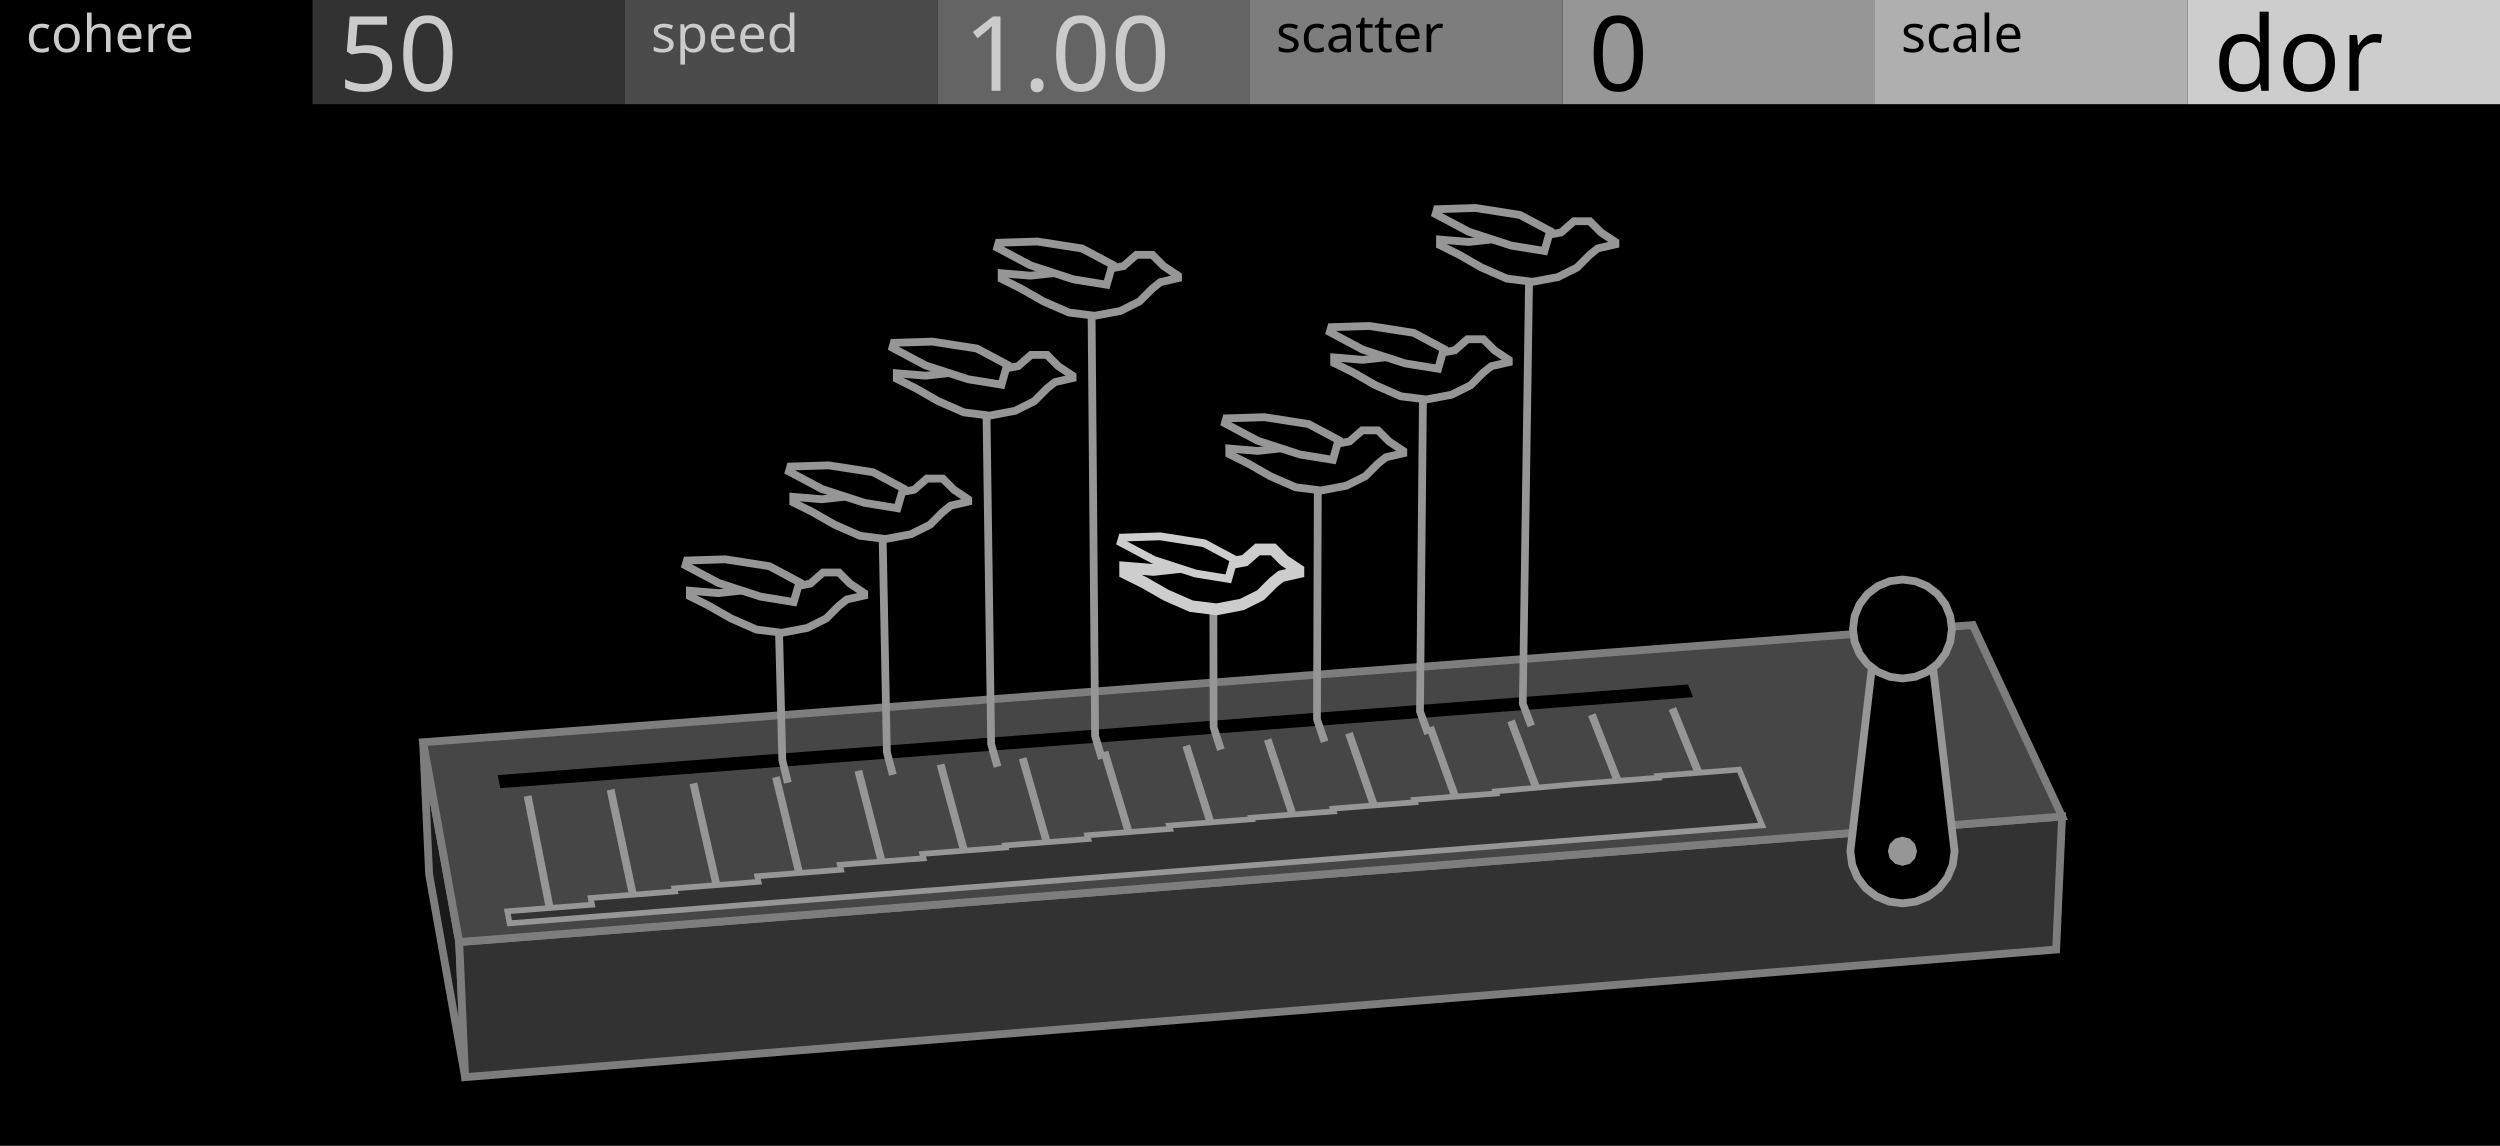
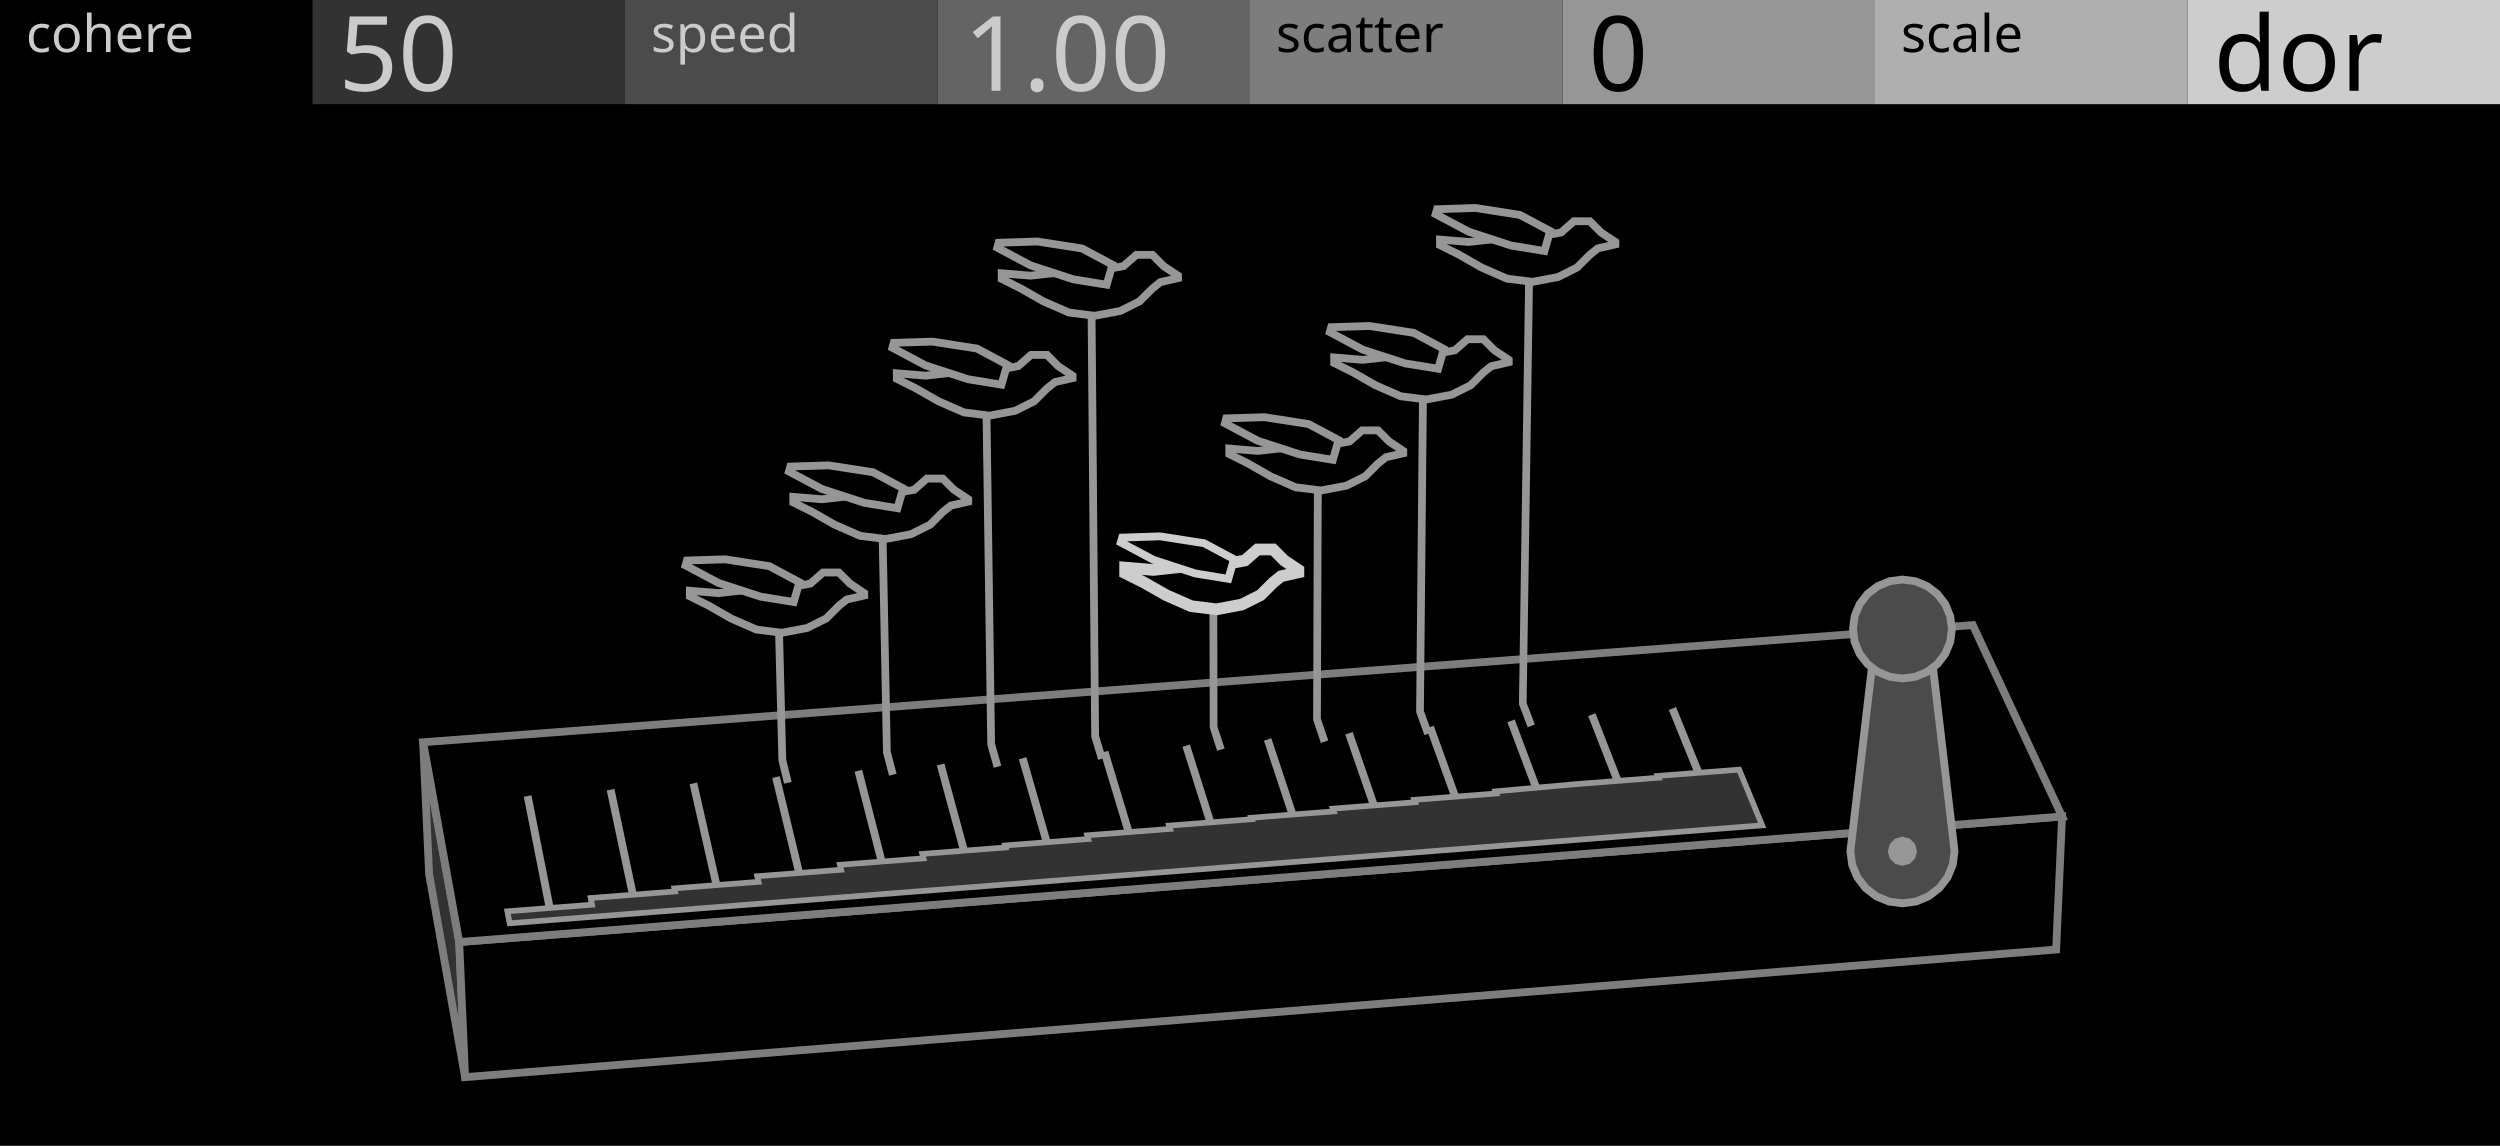
<svg xmlns="http://www.w3.org/2000/svg" width="480" height="220" viewBox="0 0 480 220">
  <g id="preview_canvas">
    <rect x="0" y="0" width="480" height="220" fill="#000000" stroke="none" />
  </g>
  <g id="preview_header">
    <rect x="0" y="0" width="60" height="20" fill="#000000" stroke="none" />
    <rect x="60" y="0" width="60" height="20" fill="#323232" stroke="none" />
    <rect x="120" y="0" width="60" height="20" fill="#4B4B4B" stroke="none" />
    <rect x="180" y="0" width="60" height="20" fill="#646464" stroke="none" />
    <rect x="240" y="0" width="60" height="20" fill="#7D7D7D" stroke="none" />
    <rect x="300" y="0" width="60" height="20" fill="#969696" stroke="none" />
    <rect x="360" y="0" width="60" height="20" fill="#AFAFAF" stroke="none" />
    <rect x="420" y="0" width="60" height="20" fill="#CDCDCD" stroke="none" />
    <text transform="matrix(1 0 0 1 5 10)" fill="#CBCBCB" stroke="none" font-family="UniversNextPro-Light" font-size="10px">cohere</text>
    <text transform="matrix(1 0 0 1 125 10)" fill="#CBCBCB" stroke="none" font-family="UniversNextPro-Light" font-size="10px">speed</text>
    <text transform="matrix(1 0 0 1 245 10)" fill="#000000" stroke="none" font-family="UniversNextPro-Light" font-size="10px">scatter</text>
    <text transform="matrix(1 0 0 1 365 10)" fill="#000000" stroke="none" font-family="UniversNextPro-Light" font-size="10px">scale</text>
    <text transform="matrix(1 0 0 1 65 17.44)" fill="#CBCBCB" stroke="none" font-family="UniversNextPro-Light" font-size="20px">50</text>
    <text transform="matrix(1 0 0 1 185 17.44)" fill="#CBCBCB" stroke="none" font-family="UniversNextPro-Light" font-size="20px">1.00</text>
    <text transform="matrix(1 0 0 1 305 17.44)" fill="#000000" stroke="none" font-family="UniversNextPro-Light" font-size="20px">0</text>
    <text transform="matrix(1 0 0 1 425 17.44)" fill="#000000" stroke="none" font-family="UniversNextPro-Light" font-size="20px">dor</text>
  </g>
-   <path d="M 88.17 180.87 L 81.24 142.51 L 82.39 167.83 L 89.3 206.81 Z" fill="#1A1A1A" stroke="#7D7D7D" stroke-width="1.5" />
-   <path d="M 88.17 180.87 L 395.92 156.76 L 394.78 182.31 L 89.3 206.81 Z" fill="#323232" stroke="#7D7D7D" stroke-width="1.5" />
-   <path d="M 88.17 180.87 L 395.92 156.76 L 378.77 120.01 L 81.24 142.51 Z" fill="#464646" stroke="#7D7D7D" stroke-width="1.5" />
+   <path d="M 88.17 180.87 L 81.24 142.51 L 82.39 167.83 L 89.3 206.81 Z" fill="#323232" stroke="#7D7D7D" stroke-width="1.5" />
+   <path d="M 88.17 180.87 L 395.92 156.76 L 394.78 182.31 L 89.3 206.81 Z" fill="#000000" stroke="#7D7D7D" stroke-width="1.5" />
+   <path d="M 88.17 180.87 L 395.92 156.76 L 378.77 120.01 L 81.24 142.51 Z" fill="#000000" stroke="#7D7D7D" stroke-width="1.5" />
  <path d="M 96.05 151.33 L 325.09 133.85 L 324.1 131.42 L 95.57 148.82 Z" fill="#000000" stroke="none" stroke-width="0" />
  <path d="M 106.61 175.83 L 102.04 152.69 L 100.57 152.98 L 105.13 176.12 Z" fill="#969696" stroke="none" stroke-width="0" />
  <path d="M 122.87 174.55 L 117.97 151.46 L 116.5 151.78 L 121.4 174.86 Z" fill="#969696" stroke="none" stroke-width="0" />
  <path d="M 139.09 173.27 L 133.86 150.24 L 132.4 150.57 L 137.63 173.6 Z" fill="#969696" stroke="none" stroke-width="0" />
  <path d="M 155.27 171.99 L 149.71 149.02 L 148.26 149.37 L 153.82 172.35 Z" fill="#969696" stroke="none" stroke-width="0" />
  <path d="M 171.42 170.72 L 165.53 147.8 L 164.08 148.17 L 169.97 171.1 Z" fill="#969696" stroke="none" stroke-width="0" />
  <path d="M 187.53 169.45 L 181.32 146.58 L 179.87 146.97 L 186.09 169.85 Z" fill="#969696" stroke="none" stroke-width="0" />
  <path d="M 203.61 168.19 L 197.07 145.37 L 195.62 145.78 L 202.17 168.6 Z" fill="#969696" stroke="none" stroke-width="0" />
  <path d="M 219.65 166.93 L 212.78 144.15 L 211.34 144.59 L 218.21 167.36 Z" fill="#969696" stroke="none" stroke-width="0" />
  <path d="M 235.65 165.67 L 228.46 142.95 L 227.03 143.4 L 234.22 166.12 Z" fill="#969696" stroke="none" stroke-width="0" />
  <path d="M 251.61 164.41 L 244.1 141.74 L 242.68 142.21 L 250.19 164.88 Z" fill="#969696" stroke="none" stroke-width="0" />
  <path d="M 267.54 163.16 L 259.71 140.54 L 258.29 141.03 L 266.12 163.65 Z" fill="#969696" stroke="none" stroke-width="0" />
  <path d="M 283.43 161.91 L 275.28 139.34 L 273.87 139.85 L 282.02 162.41 Z" fill="#969696" stroke="none" stroke-width="0" />
  <path d="M 299.29 160.66 L 290.82 138.14 L 289.42 138.67 L 297.89 161.19 Z" fill="#969696" stroke="none" stroke-width="0" />
  <path d="M 315.11 159.41 L 306.33 136.94 L 304.93 137.49 L 313.71 159.96 Z" fill="#969696" stroke="none" stroke-width="0" />
  <path d="M 330.9 158.17 L 321.8 135.75 L 320.41 136.32 L 329.51 158.73 Z" fill="#969696" stroke="none" stroke-width="0" />
  <path d="M 97.85 177.27 L 338.34 158.47 L 333.92 147.77 L 318.29 148.98 L 318.43 149.32 L 302.76 150.54 L 287.12 151.94 L 287.28 152.35 L 271.53 153.57 L 271.69 154.03 L 255.9 155.26 L 256.08 155.78 L 240.24 157.01 L 240.34 157.29 L 224.46 158.52 L 224.66 159.15 L 208.74 160.38 L 208.95 161.09 L 192.98 162.33 L 193.09 162.71 L 177.08 163.95 L 177.31 164.8 L 161.25 166.04 L 161.49 166.99 L 145.39 168.24 L 145.64 169.31 L 129.48 170.57 L 129.61 171.16 L 113.41 172.42 L 113.67 173.7 L 97.41 174.97 Z" fill="#323232" stroke="#969696" stroke-width="1.1" />
-   <path d="M 375.27 163.44 L 374.93 166.03 L 373.93 168.44 L 372.34 170.51 L 370.27 172.1 L 367.86 173.1 L 365.27 173.44 L 362.68 173.1 L 360.27 172.1 L 358.2 170.51 L 356.61 168.44 L 355.61 166.03 L 355.27 163.44 L 360.27 120.77 L 370.27 120.77 Z" fill="#000000" stroke="#969696" stroke-width="1.5" />
+   <path d="M 375.27 163.44 L 374.93 166.03 L 373.93 168.44 L 372.34 170.51 L 370.27 172.1 L 367.86 173.1 L 365.27 173.44 L 362.68 173.1 L 360.27 172.1 L 358.2 170.51 L 356.61 168.44 L 355.61 166.03 L 355.27 163.44 L 360.27 120.77 L 370.27 120.77 Z" fill="#4B4B4B" stroke="#969696" stroke-width="1.5" />
  <path d="M 368.07 163.44 L 367.69 164.84 L 366.67 165.86 L 365.27 166.24 L 363.87 165.86 L 362.84 164.84 L 362.47 163.44 L 362.84 162.04 L 363.87 161.01 L 365.27 160.64 L 366.67 161.01 L 367.69 162.04 Z" fill="#969696" stroke="none" stroke-width="0" />
-   <path d="M 374.77 120.77 L 374.44 123.23 L 373.5 125.52 L 371.99 127.48 L 370.02 128.99 L 367.73 129.94 L 365.27 130.27 L 362.81 129.94 L 360.52 128.99 L 358.55 127.48 L 357.04 125.52 L 356.09 123.23 L 355.77 120.77 L 356.09 118.31 L 357.04 116.02 L 358.55 114.05 L 360.52 112.54 L 362.81 111.59 L 365.27 111.27 L 367.73 111.59 L 370.02 112.54 L 371.99 114.05 L 373.5 116.02 L 374.44 118.31 Z" fill="#000000" stroke="#969696" stroke-width="1.5" />
+   <path d="M 374.77 120.77 L 374.44 123.23 L 373.5 125.52 L 371.99 127.48 L 370.02 128.99 L 367.73 129.94 L 365.27 130.27 L 362.81 129.94 L 360.52 128.99 L 358.55 127.48 L 357.04 125.52 L 356.09 123.23 L 355.77 120.77 L 356.09 118.31 L 357.04 116.02 L 358.55 114.05 L 360.52 112.54 L 362.81 111.59 L 365.27 111.27 L 367.73 111.59 L 370.02 112.54 L 371.99 114.05 L 373.5 116.02 L 374.44 118.31 Z" fill="#4B4B4B" stroke="#969696" stroke-width="1.5" />
  <path d="M 152 150.12 L 150.95 145.83 L 150.25 118.43 L 148.75 118.46 L 149.46 146.03 L 150.54 150.47 Z" fill="#969696" stroke="none" stroke-width="0" />
  <path d="M 172.15 148.56 L 171.02 144.29 L 170.16 100.42 L 168.66 100.45 L 169.54 144.5 L 170.7 148.94 Z" fill="#969696" stroke="none" stroke-width="0" />
  <path d="M 192.25 147.01 L 191.04 142.76 L 190.12 76.72 L 188.62 76.74 L 189.56 142.98 L 190.8 147.42 Z" fill="#969696" stroke="none" stroke-width="0" />
  <path d="M 212.29 145.46 L 211.01 141.24 L 210.31 57.55 L 208.81 57.56 L 209.52 141.46 L 210.85 145.89 Z" fill="#969696" stroke="none" stroke-width="0" />
  <path d="M 235.12 143.7 L 233.75 139.5 L 233.71 113.97 L 232.21 113.97 L 232.27 139.73 L 233.69 144.16 Z" fill="#969696" stroke="none" stroke-width="0" />
  <path d="M 255.03 142.16 L 253.6 137.98 L 253.78 91.14 L 252.28 91.13 L 252.12 138.22 L 253.61 142.65 Z" fill="#969696" stroke="none" stroke-width="0" />
  <path d="M 274.9 140.63 L 273.38 136.47 L 273.98 73.66 L 272.48 73.65 L 271.9 136.72 L 273.48 141.14 Z" fill="#969696" stroke="none" stroke-width="0" />
  <path d="M 294.7 139.1 L 293.11 134.96 L 294.37 51.06 L 292.87 51.04 L 291.64 135.22 L 293.3 139.63 Z" fill="#969696" stroke="none" stroke-width="0" />
  <path d="M 165.93 113.88 L 165.93 114.34 L 162.59 115.1 L 161.07 116.31 L 158.63 118.75 L 154.98 120.57 L 150.11 121.49 L 145.24 120.88 L 140.37 118.75 L 136.11 116.31 L 132.46 114.49 L 132.46 113.42 L 137.94 113.88 L 143.42 113.27 L 148.89 112.66 L 153.15 112.51 L 155.59 112.05 L 158.02 109.92 L 161.07 109.92 L 163.2 112.05 Z" fill="#000000" stroke="#969696" stroke-width="1.5" />
  <path d="M 152.39 115.59 L 146.04 114.56 L 137.94 111.92 L 131.62 108.56 L 131.89 107.62 L 139.24 107.39 L 147.72 108.71 L 153.49 111.79 Z" fill="#000000" stroke="#969696" stroke-width="1.5" />
  <path d="M 185.9 95.86 L 185.9 96.31 L 182.54 97.08 L 181.01 98.3 L 178.57 100.74 L 174.91 102.57 L 170.02 103.49 L 165.14 102.88 L 160.25 100.74 L 155.98 98.3 L 152.31 96.47 L 152.31 95.4 L 157.81 95.86 L 163.3 95.25 L 168.8 94.64 L 173.07 94.48 L 175.52 94.03 L 177.96 91.89 L 181.01 91.89 L 183.15 94.03 Z" fill="#000000" stroke="#969696" stroke-width="1.5" />
  <path d="M 172.31 97.58 L 165.94 96.54 L 157.81 93.89 L 151.47 90.52 L 151.74 89.58 L 159.11 89.35 L 167.62 90.67 L 173.41 93.76 Z" fill="#000000" stroke="#969696" stroke-width="1.5" />
  <path d="M 205.93 72.13 L 205.93 72.59 L 202.56 73.36 L 201.02 74.58 L 198.57 77.04 L 194.89 78.88 L 189.98 79.8 L 185.07 79.18 L 180.17 77.04 L 175.87 74.58 L 172.19 72.74 L 172.19 71.67 L 177.71 72.13 L 183.23 71.52 L 188.75 70.9 L 193.05 70.75 L 195.5 70.29 L 197.96 68.14 L 201.02 68.14 L 203.17 70.29 Z" fill="#000000" stroke="#969696" stroke-width="1.5" />
  <path d="M 192.28 73.86 L 185.88 72.82 L 177.71 70.16 L 171.34 66.77 L 171.61 65.82 L 179.02 65.59 L 187.57 66.92 L 193.38 70.02 Z" fill="#000000" stroke="#969696" stroke-width="1.5" />
  <path d="M 226.18 52.93 L 226.18 53.4 L 222.79 54.17 L 221.26 55.4 L 218.79 57.86 L 215.1 59.71 L 210.17 60.63 L 205.25 60.01 L 200.32 57.86 L 196.01 55.4 L 192.32 53.55 L 192.32 52.47 L 197.86 52.93 L 203.4 52.32 L 208.94 51.7 L 213.25 51.55 L 215.71 51.09 L 218.18 48.93 L 221.26 48.93 L 223.41 51.09 Z" fill="#000000" stroke="#969696" stroke-width="1.5" />
  <path d="M 212.48 54.67 L 206.06 53.63 L 197.86 50.95 L 191.47 47.55 L 191.74 46.61 L 199.17 46.37 L 207.76 47.71 L 213.59 50.82 Z" fill="#000000" stroke="#969696" stroke-width="1.5" />
  <path d="M 249.29 109.43 L 249.29 109.89 L 245.96 110.64 L 244.45 111.85 L 242.03 114.27 L 238.4 116.08 L 233.57 116.99 L 228.73 116.39 L 223.89 114.27 L 219.66 111.85 L 216.03 110.04 L 216.03 108.98 L 221.47 109.43 L 226.91 108.83 L 232.36 108.22 L 236.59 108.07 L 239.01 107.62 L 241.43 105.5 L 244.45 105.5 L 246.57 107.62 Z" fill="#000000" stroke="#CDCDCD" stroke-width="2.25" />
  <path d="M 235.84 111.14 L 229.52 110.11 L 221.47 107.49 L 215.19 104.15 L 215.46 103.22 L 222.76 102.98 L 231.19 104.3 L 236.92 107.36 Z" fill="#000000" stroke="#CDCDCD" stroke-width="1.5" />
  <path d="M 269.43 86.58 L 269.43 87.03 L 266.09 87.79 L 264.57 89.01 L 262.14 91.44 L 258.49 93.26 L 253.63 94.17 L 248.77 93.56 L 243.91 91.44 L 239.66 89.01 L 236.02 87.19 L 236.02 86.12 L 241.48 86.58 L 246.95 85.97 L 252.42 85.36 L 256.67 85.21 L 259.1 84.76 L 261.53 82.63 L 264.57 82.63 L 266.7 84.76 Z" fill="#000000" stroke="#969696" stroke-width="1.5" />
  <path d="M 255.91 88.29 L 249.57 87.26 L 241.48 84.62 L 235.18 81.27 L 235.44 80.33 L 242.78 80.1 L 251.25 81.42 L 257 84.49 Z" fill="#000000" stroke="#969696" stroke-width="1.5" />
  <path d="M 289.68 69.09 L 289.68 69.54 L 286.33 70.31 L 284.8 71.52 L 282.37 73.96 L 278.71 75.79 L 273.83 76.7 L 268.96 76.09 L 264.08 73.96 L 259.82 71.52 L 256.16 69.7 L 256.16 68.63 L 261.65 69.09 L 267.13 68.48 L 272.62 67.87 L 276.88 67.72 L 279.32 67.26 L 281.76 65.13 L 284.8 65.13 L 286.94 67.26 Z" fill="#000000" stroke="#969696" stroke-width="1.5" />
  <path d="M 276.12 70.8 L 269.76 69.77 L 261.64 67.13 L 255.32 63.76 L 255.59 62.82 L 262.95 62.59 L 271.44 63.91 L 277.21 67 Z" fill="#000000" stroke="#969696" stroke-width="1.5" />
  <path d="M 310.15 46.46 L 310.15 46.92 L 306.78 47.69 L 305.25 48.91 L 302.8 51.36 L 299.13 53.2 L 294.23 54.11 L 289.34 53.5 L 284.44 51.36 L 280.16 48.91 L 276.48 47.07 L 276.48 46 L 281.99 46.46 L 287.5 45.85 L 293.01 45.24 L 297.29 45.09 L 299.74 44.63 L 302.19 42.48 L 305.25 42.48 L 307.39 44.63 Z" fill="#000000" stroke="#969696" stroke-width="1.5" />
  <path d="M 296.53 48.19 L 290.14 47.15 L 281.99 44.49 L 275.64 41.11 L 275.91 40.17 L 283.3 39.93 L 291.83 41.27 L 297.63 44.36 Z" fill="#000000" stroke="#969696" stroke-width="1.5" />
</svg>
